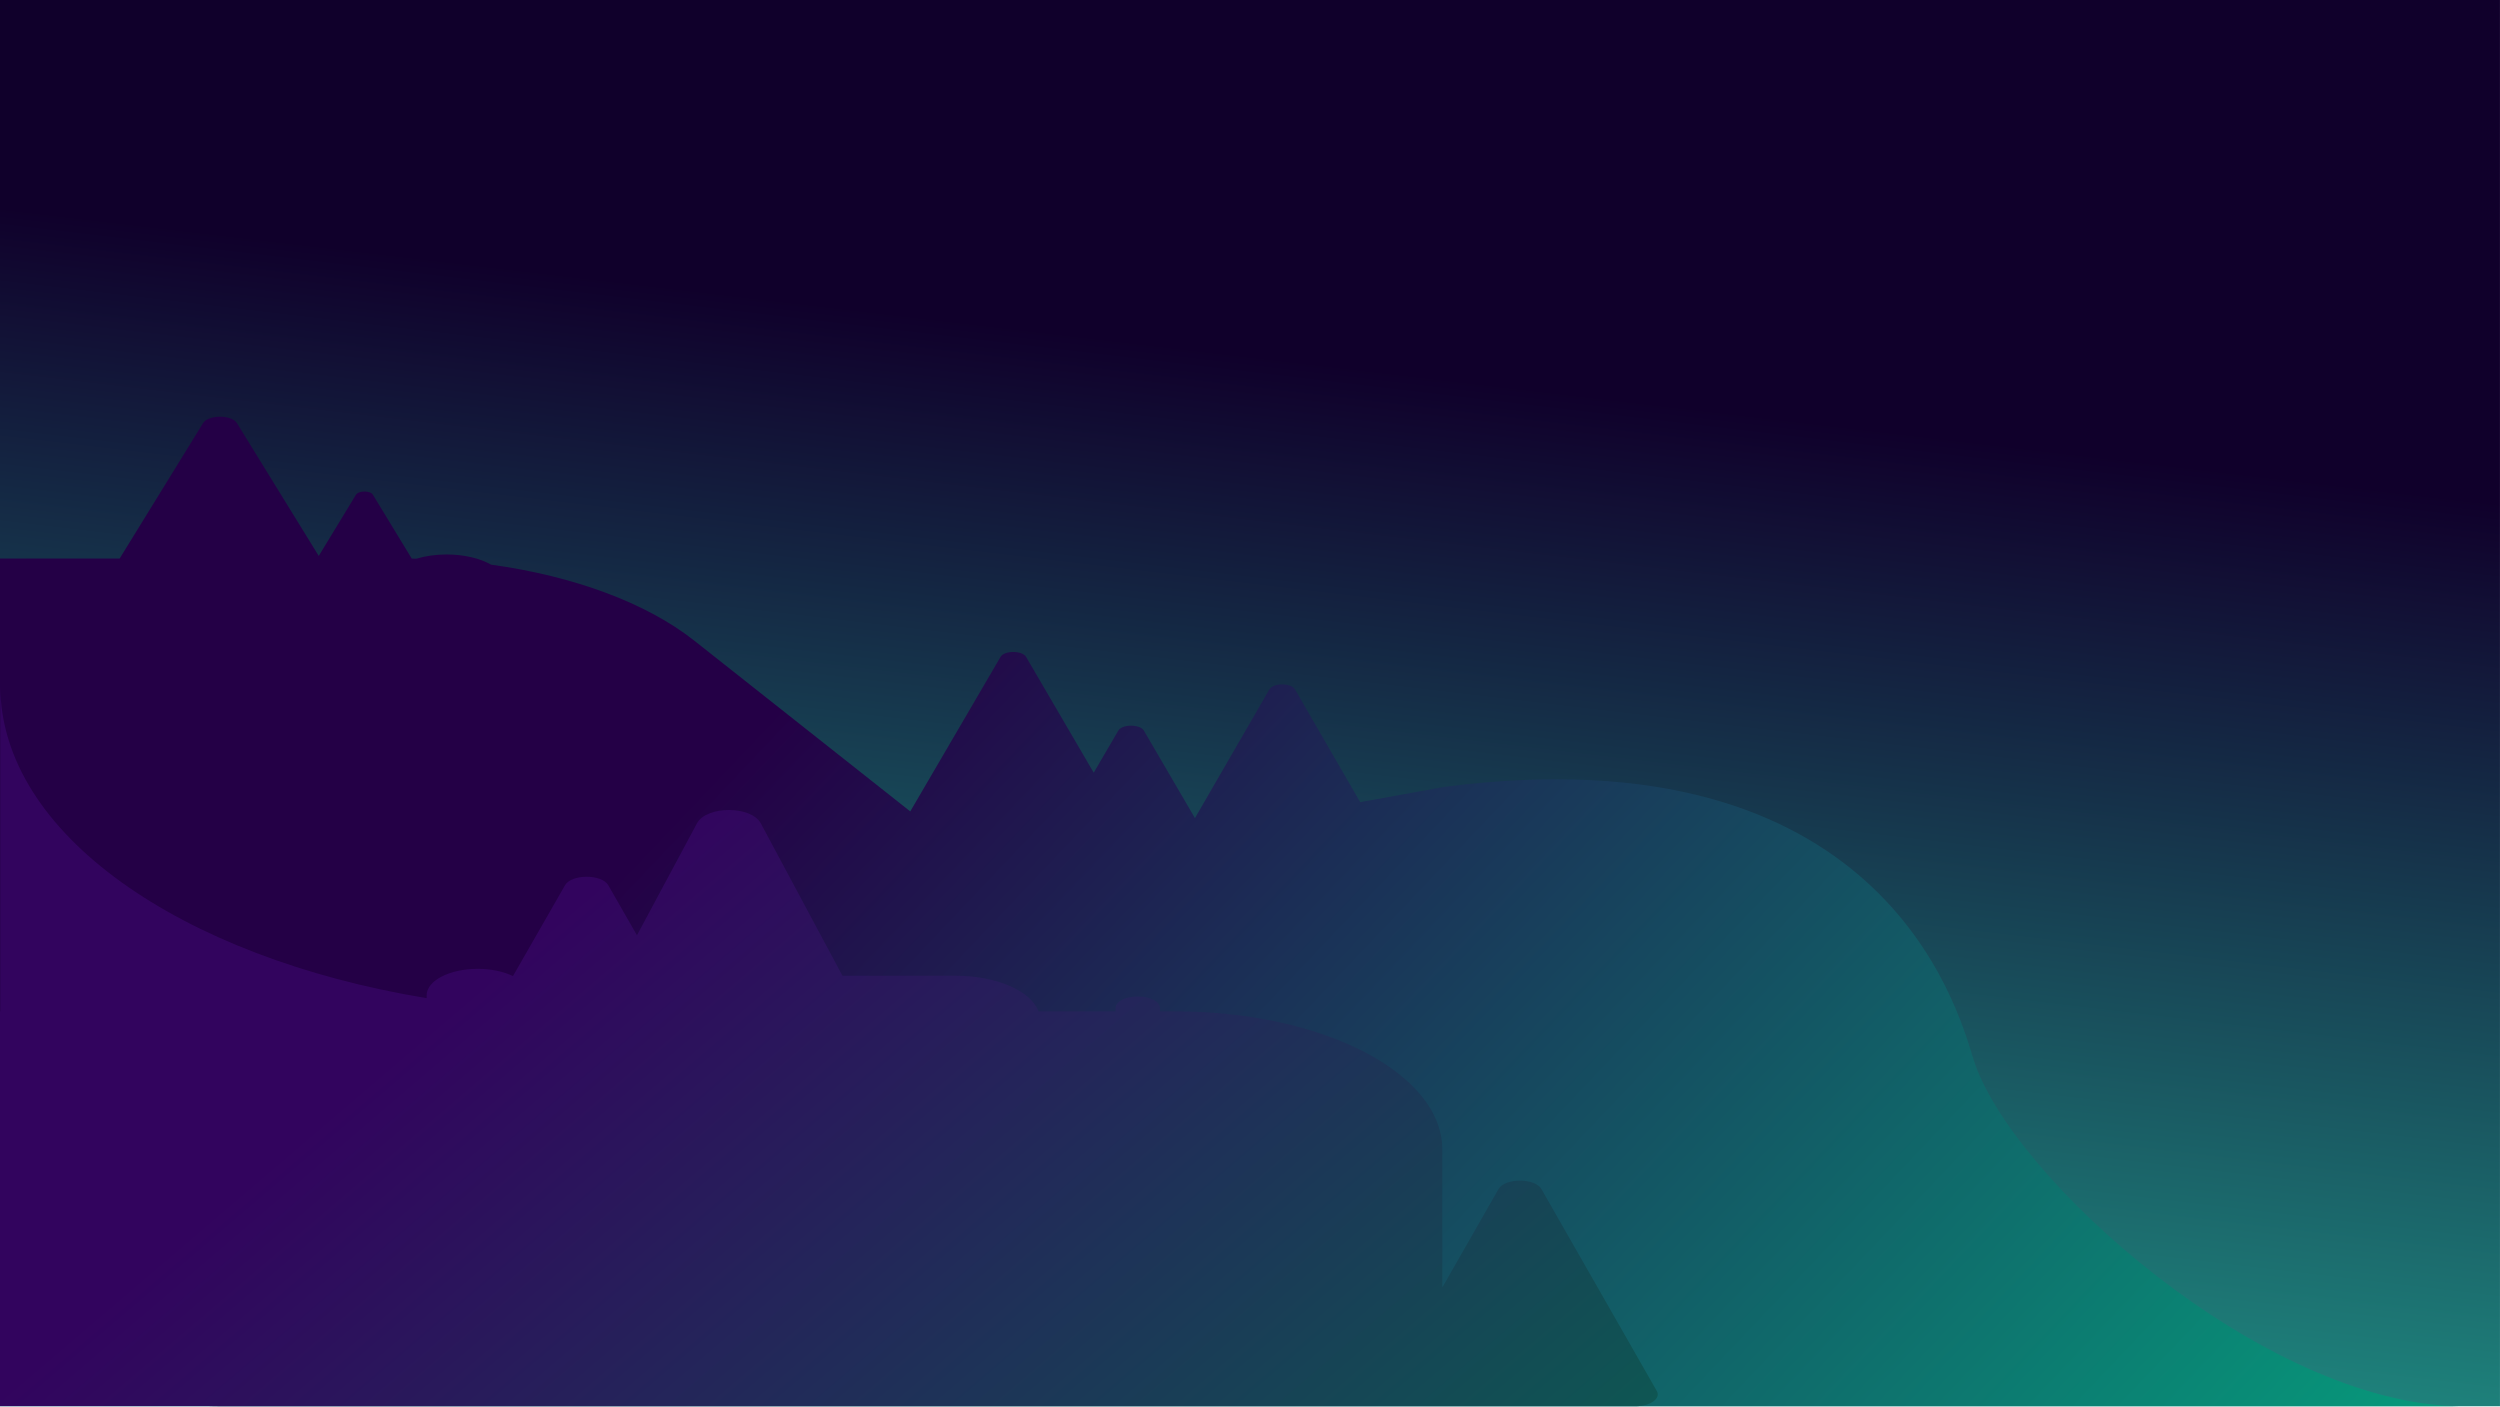
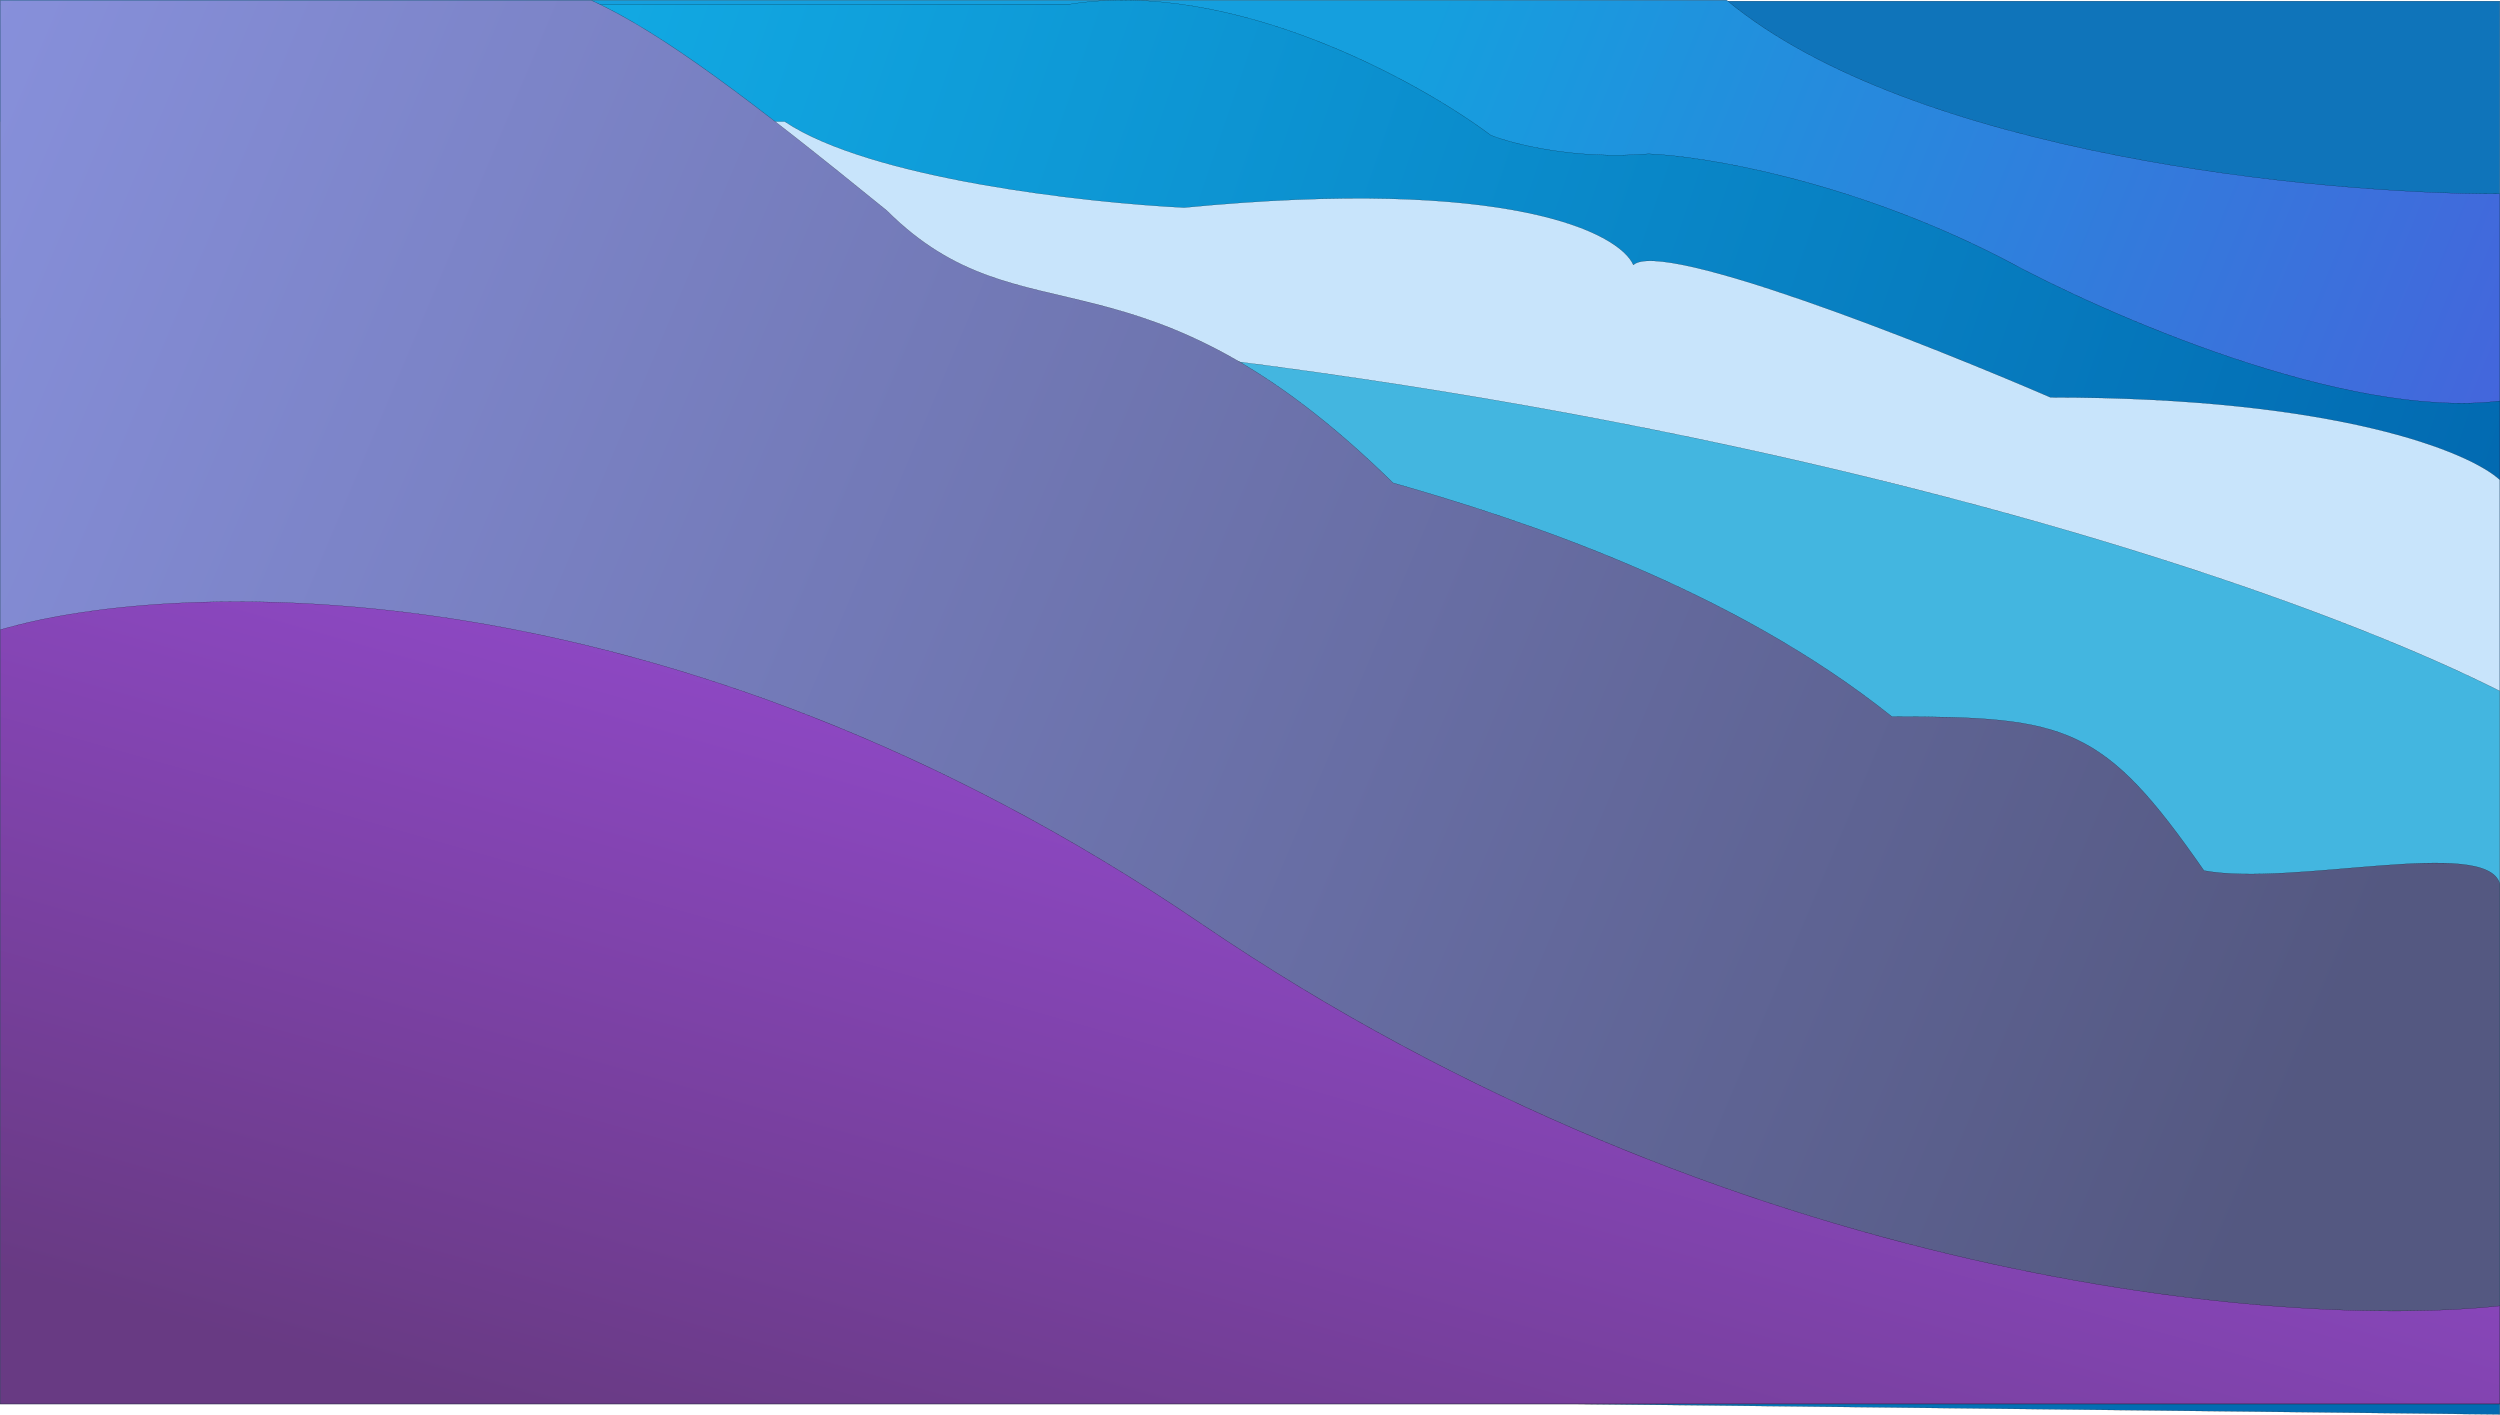
- <svg xmlns="http://www.w3.org/2000/svg" width="15757" height="8864" viewBox="0 0 15757 8864" fill="none">
-   <rect width="15756.8" height="8863.19" fill="url(#paint0_linear_427_67)" />
-   <path fill-rule="evenodd" clip-rule="evenodd" d="M1493.33 2666.82C1460.15 2612.95 1313.02 2612.95 1279.84 2666.82L754.207 3520.15H0V5685.48V6461.99V8137.71C0 8538.38 627.066 8863.18 1400.59 8863.18H11316.8L12717.4 8863.18L15504.5 8863.18C14263.8 8849.25 12665.1 7414.82 12437.2 6672.25C12332.6 6331.28 11849 4604.58 9102.65 4959.62L8573.08 5055.77L8161.91 4344.83C8137.97 4303.45 8024.84 4303.45 8000.91 4344.83L7531.58 5156.33L7209.44 4604.58C7185.37 4563.34 7072.64 4563.34 7048.57 4604.58L6893.55 4870.09L6467.13 4140.18C6443.04 4098.96 6330.35 4098.96 6306.26 4140.18L5737.23 5114.18L4376.3 4038.23C4074.09 3799.3 3615.12 3630.56 3094.96 3558.76C3025.79 3519.39 2926.06 3494.68 2815.19 3494.68C2745.73 3494.68 2680.64 3504.38 2624.71 3521.3C2614.84 3521.07 2604.97 3520.88 2595.09 3520.72L2350.4 3118.26C2333.95 3091.2 2259.99 3091.2 2243.53 3118.26L2009.01 3504L1493.33 2666.82Z" fill="url(#paint1_linear_427_67)" />
-   <path fill-rule="evenodd" clip-rule="evenodd" d="M1.876 4325.27V6374.65H0.012V7644.39L0 8863.19H1400.6H2296.97H8852.98H9090.57H10307.1C10401.8 8863.19 10469.7 8814.86 10442.3 8766.92L9715.22 7494.34C9674.79 7423.57 9485.29 7423.57 9444.85 7494.34L9090.57 8114.45V7245.22C9090.57 6764.42 8338.09 6374.65 7409.86 6374.65H7311.08V6353.05C7311.08 6312.98 7248.38 6280.5 7171.02 6280.5C7093.67 6280.5 7030.96 6312.98 7030.96 6353.05V6374.65H6545.69C6499.56 6246.73 6282.88 6149.92 6022.54 6149.92H5309.93L4795.3 5189.75C4734.89 5077.06 4452.98 5077.06 4392.58 5189.75L4014.64 5894.88L3833.96 5579.57C3793.05 5508.16 3602.07 5508.16 3561.15 5579.57L3233.02 6152.22C3175.27 6123.81 3097.2 6106.39 3011.27 6106.39C2833.36 6106.39 2689.13 6181.09 2689.13 6273.25V6291.21C1136.4 6035.26 5.542 5252.18 1.904 4325.27H1.876Z" fill="url(#paint2_linear_427_67)" />
+ <svg xmlns="http://www.w3.org/2000/svg" width="15727" height="8899" viewBox="0 0 15727 8899" fill="none">
+   <path d="M15726 8832H2V7H15726V8832Z" fill="#0F74BA" stroke="black" />
+   <path d="M10861.9 1C12037.3 976.2 14594.4 1220 15726 1220V8832H2V1H10861.9Z" fill="url(#paint0_linear_604_39)" stroke="black" />
+   <path d="M6731.47 26.201C7754.36 -134.052 8922.2 509.104 9378.27 850.714C9515.8 905.616 9907.03 1005.92 10371.7 967.936C10713.3 981.456 11637.1 1132.15 12599.4 1626.76C13237.1 1974.8 14755.3 2641.2 15726 2522.49V8898L2 8719.45V26.201H6731.47Z" fill="url(#paint1_linear_604_39)" stroke="black" />
+   <path d="M12899.5 2500C14711.6 2500 15538.9 2845.67 15726 3018.5V8832H2V765H4936.75C5475.06 1125.4 6835.99 1275.83 7449.16 1306C9494.93 1108 10185.5 1463.83 10275.1 1666.5C10454.3 1504.5 12099.4 2154.67 12899.5 2500Z" fill="#C8E4FB" stroke="black" />
+   <path d="M15726 4347.23V8832H2V2003.6C7995.39 1570.77 13815.2 3385.68 15726 4347.23Z" fill="#43B6E0" stroke="black" />
+   <path d="M3719.55 2H1V8833H15726V5561.1C15646.8 5261.63 14423.5 5579.99 13864.7 5476.81C13231.4 4564.01 13005.5 4507.99 11901.5 4507.99C10885 3695.34 9567.88 3267.62 8763.54 3037.89C7160.58 1465.29 6437.57 2180.62 5578.83 1324.84C4735.02 639.125 4168 205.781 3719.55 2Z" fill="url(#paint2_linear_604_39)" stroke="black" />
+   <path d="M7555.5 5810.13C4215.9 3536.13 1128.33 3630.3 2 3961.63V8831.63H15725.5V8215.13C14393.7 8360.97 10895.1 8084.13 7555.5 5810.13Z" fill="url(#paint3_linear_604_39)" stroke="black" />
  <defs>
-     <linearGradient id="paint0_linear_427_67" x1="8390.56" y1="2293.76" x2="7330.84" y2="11239.9" gradientUnits="userSpaceOnUse">
-       <stop stop-color="#10002B" />
-       <stop offset="1" stop-color="#26CCA9" />
+     <linearGradient id="paint0_linear_604_39" x1="16913.4" y1="3274" x2="9042.41" y2="36.269" gradientUnits="userSpaceOnUse">
+       <stop stop-color="#4D5BDB" />
+       <stop offset="1" stop-color="#159FDE" />
    </linearGradient>
-     <linearGradient id="paint1_linear_427_67" x1="3690.64" y1="5744.66" x2="11563.7" y2="13219.3" gradientUnits="userSpaceOnUse">
-       <stop offset="0" stop-color="#240046" />
-       <stop offset="1" stop-color="#069C7C" />
+     <linearGradient id="paint1_linear_604_39" x1="2221.27" y1="-368.474" x2="15321.8" y2="4110.06" gradientUnits="userSpaceOnUse">
+       <stop stop-color="#14B1E9" />
+       <stop offset="1" stop-color="#026AB1" />
    </linearGradient>
-     <linearGradient id="paint2_linear_427_67" x1="2560.86" y1="6598.15" x2="7801.37" y2="12729.2" gradientUnits="userSpaceOnUse">
-       <stop offset="0" stop-color="#32045E" />
-       <stop offset="1" stop-color="#086551" />
+     <linearGradient id="paint2_linear_604_39" x1="-475.138" y1="920.749" x2="16571.9" y2="8122.95" gradientUnits="userSpaceOnUse">
+       <stop stop-color="#8790DB" />
+       <stop offset="0.87" stop-color="#545881" />
+     </linearGradient>
+     <linearGradient id="paint3_linear_604_39" x1="5584.5" y1="2605.5" x2="3743" y2="9068.5" gradientUnits="userSpaceOnUse">
+       <stop stop-color="#9B4DDB" />
+       <stop offset="1" stop-color="#683A83" />
    </linearGradient>
  </defs>
</svg>
